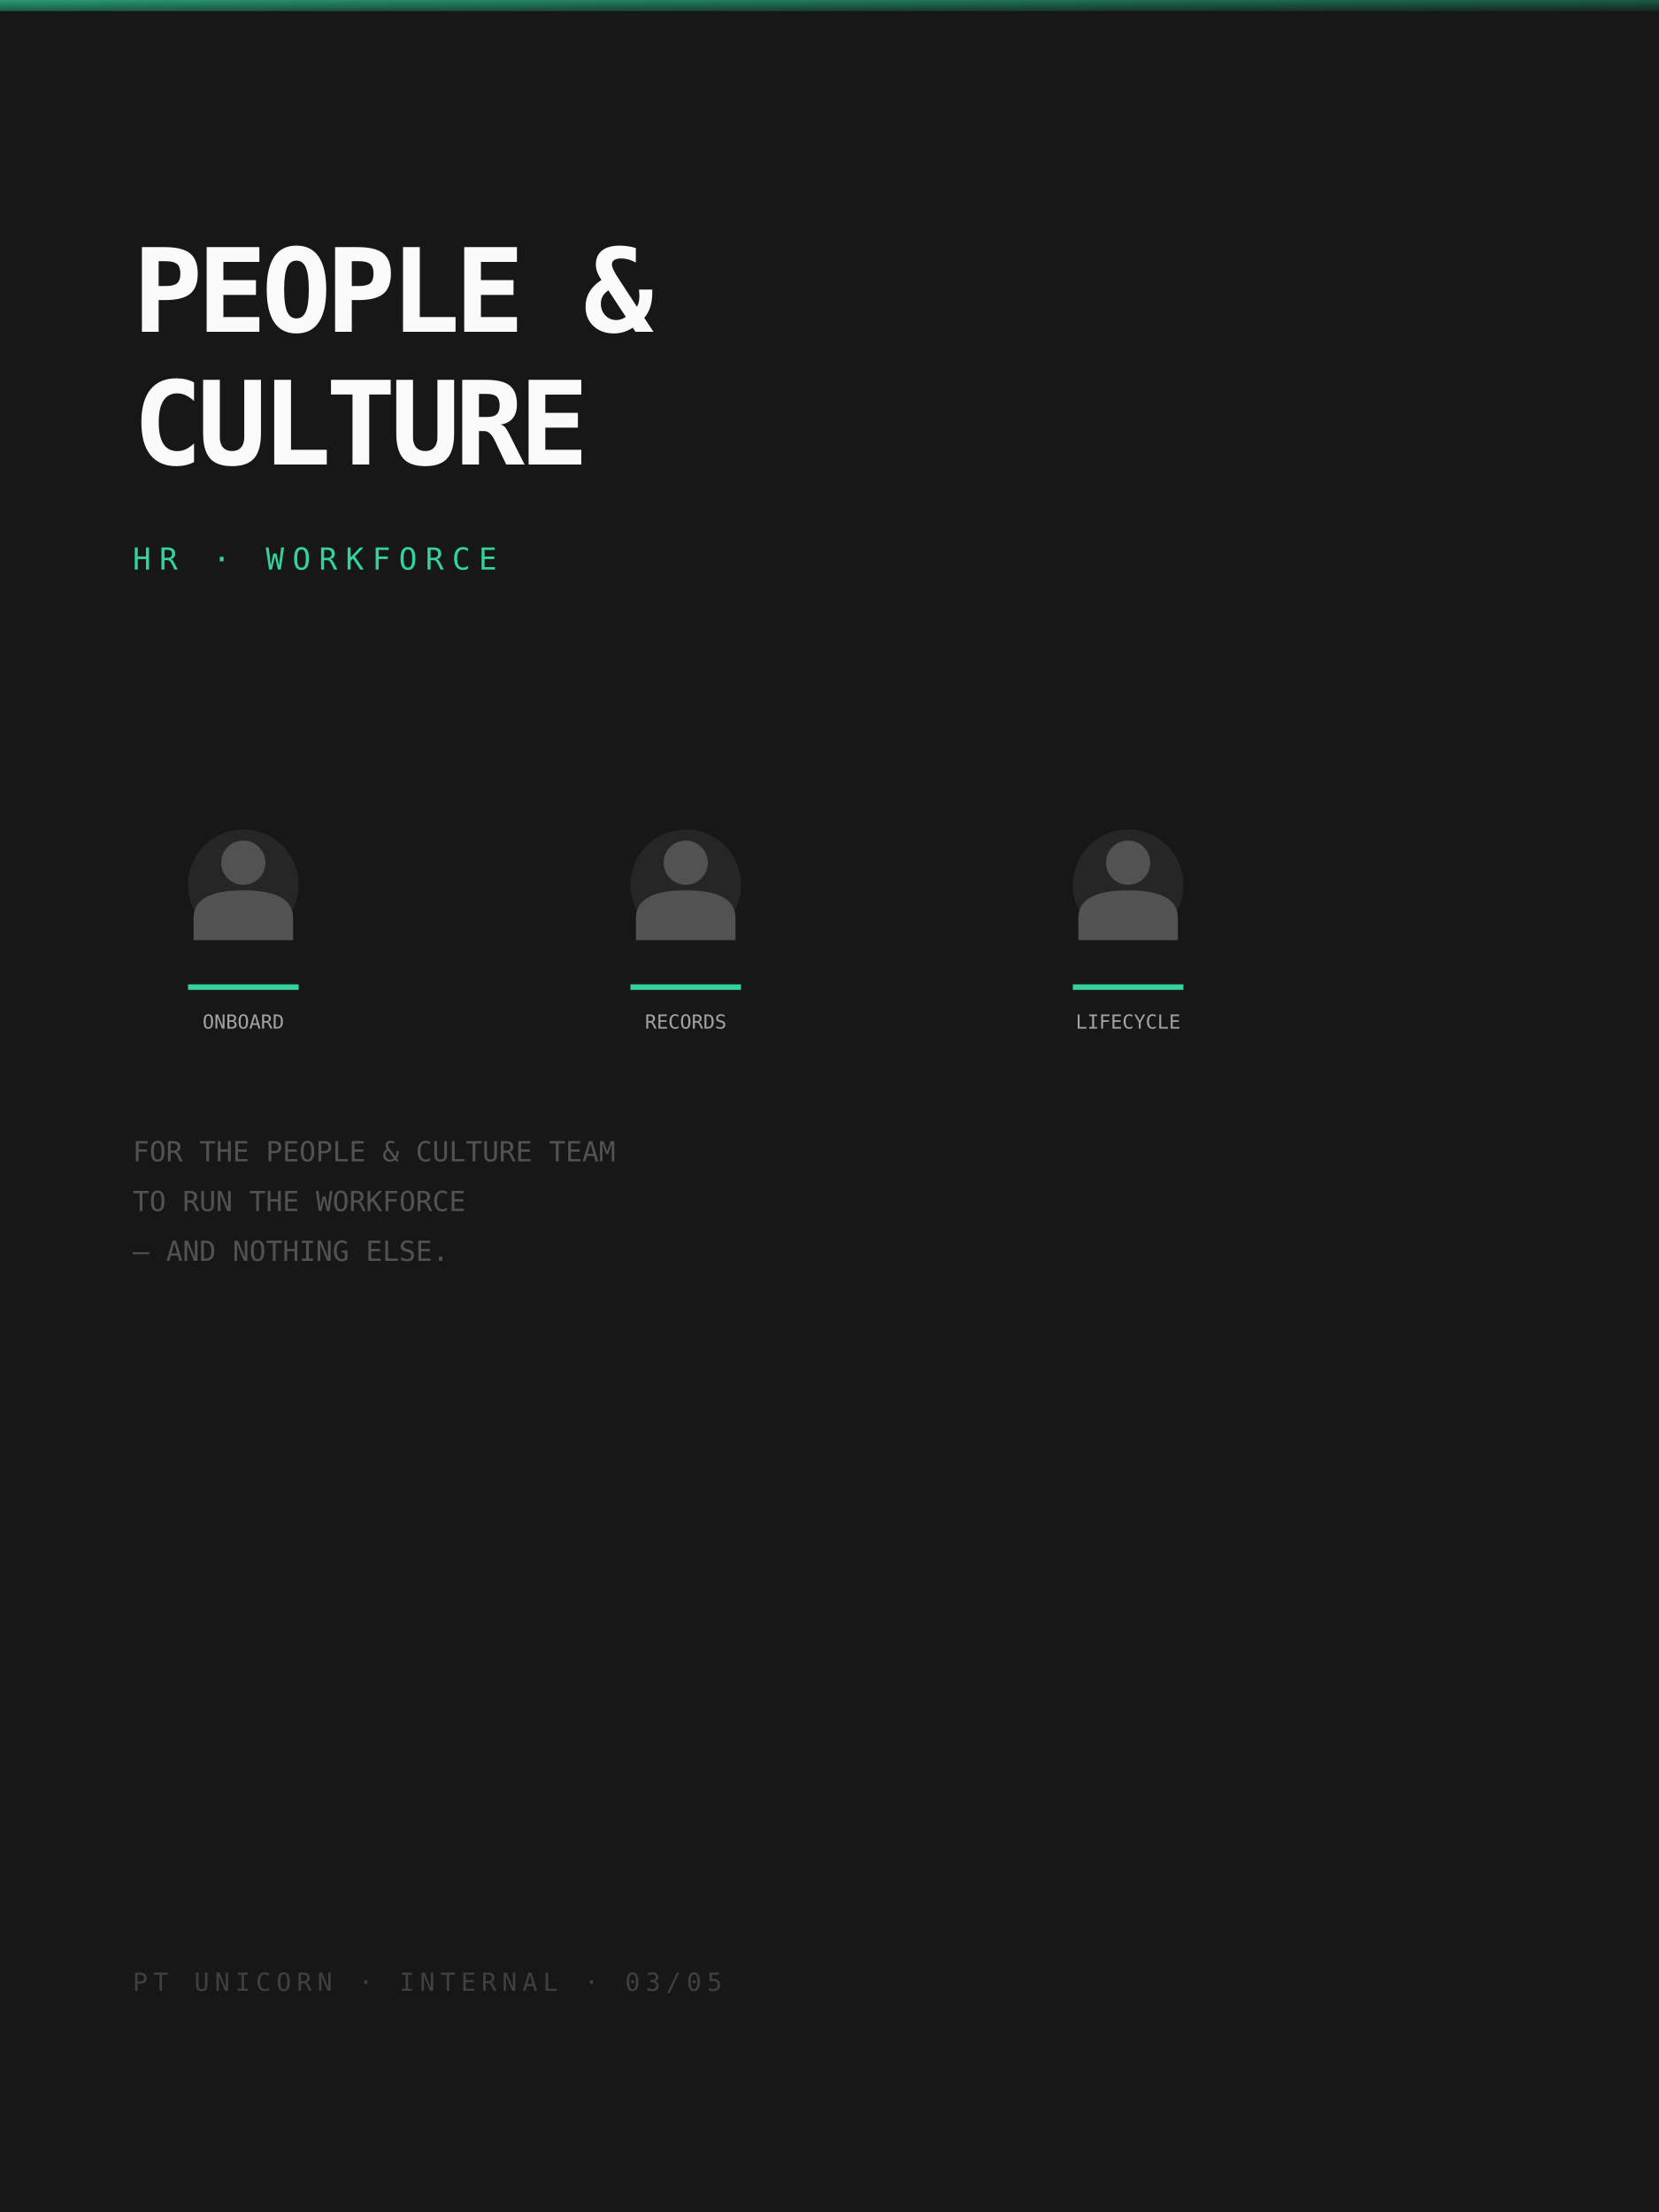
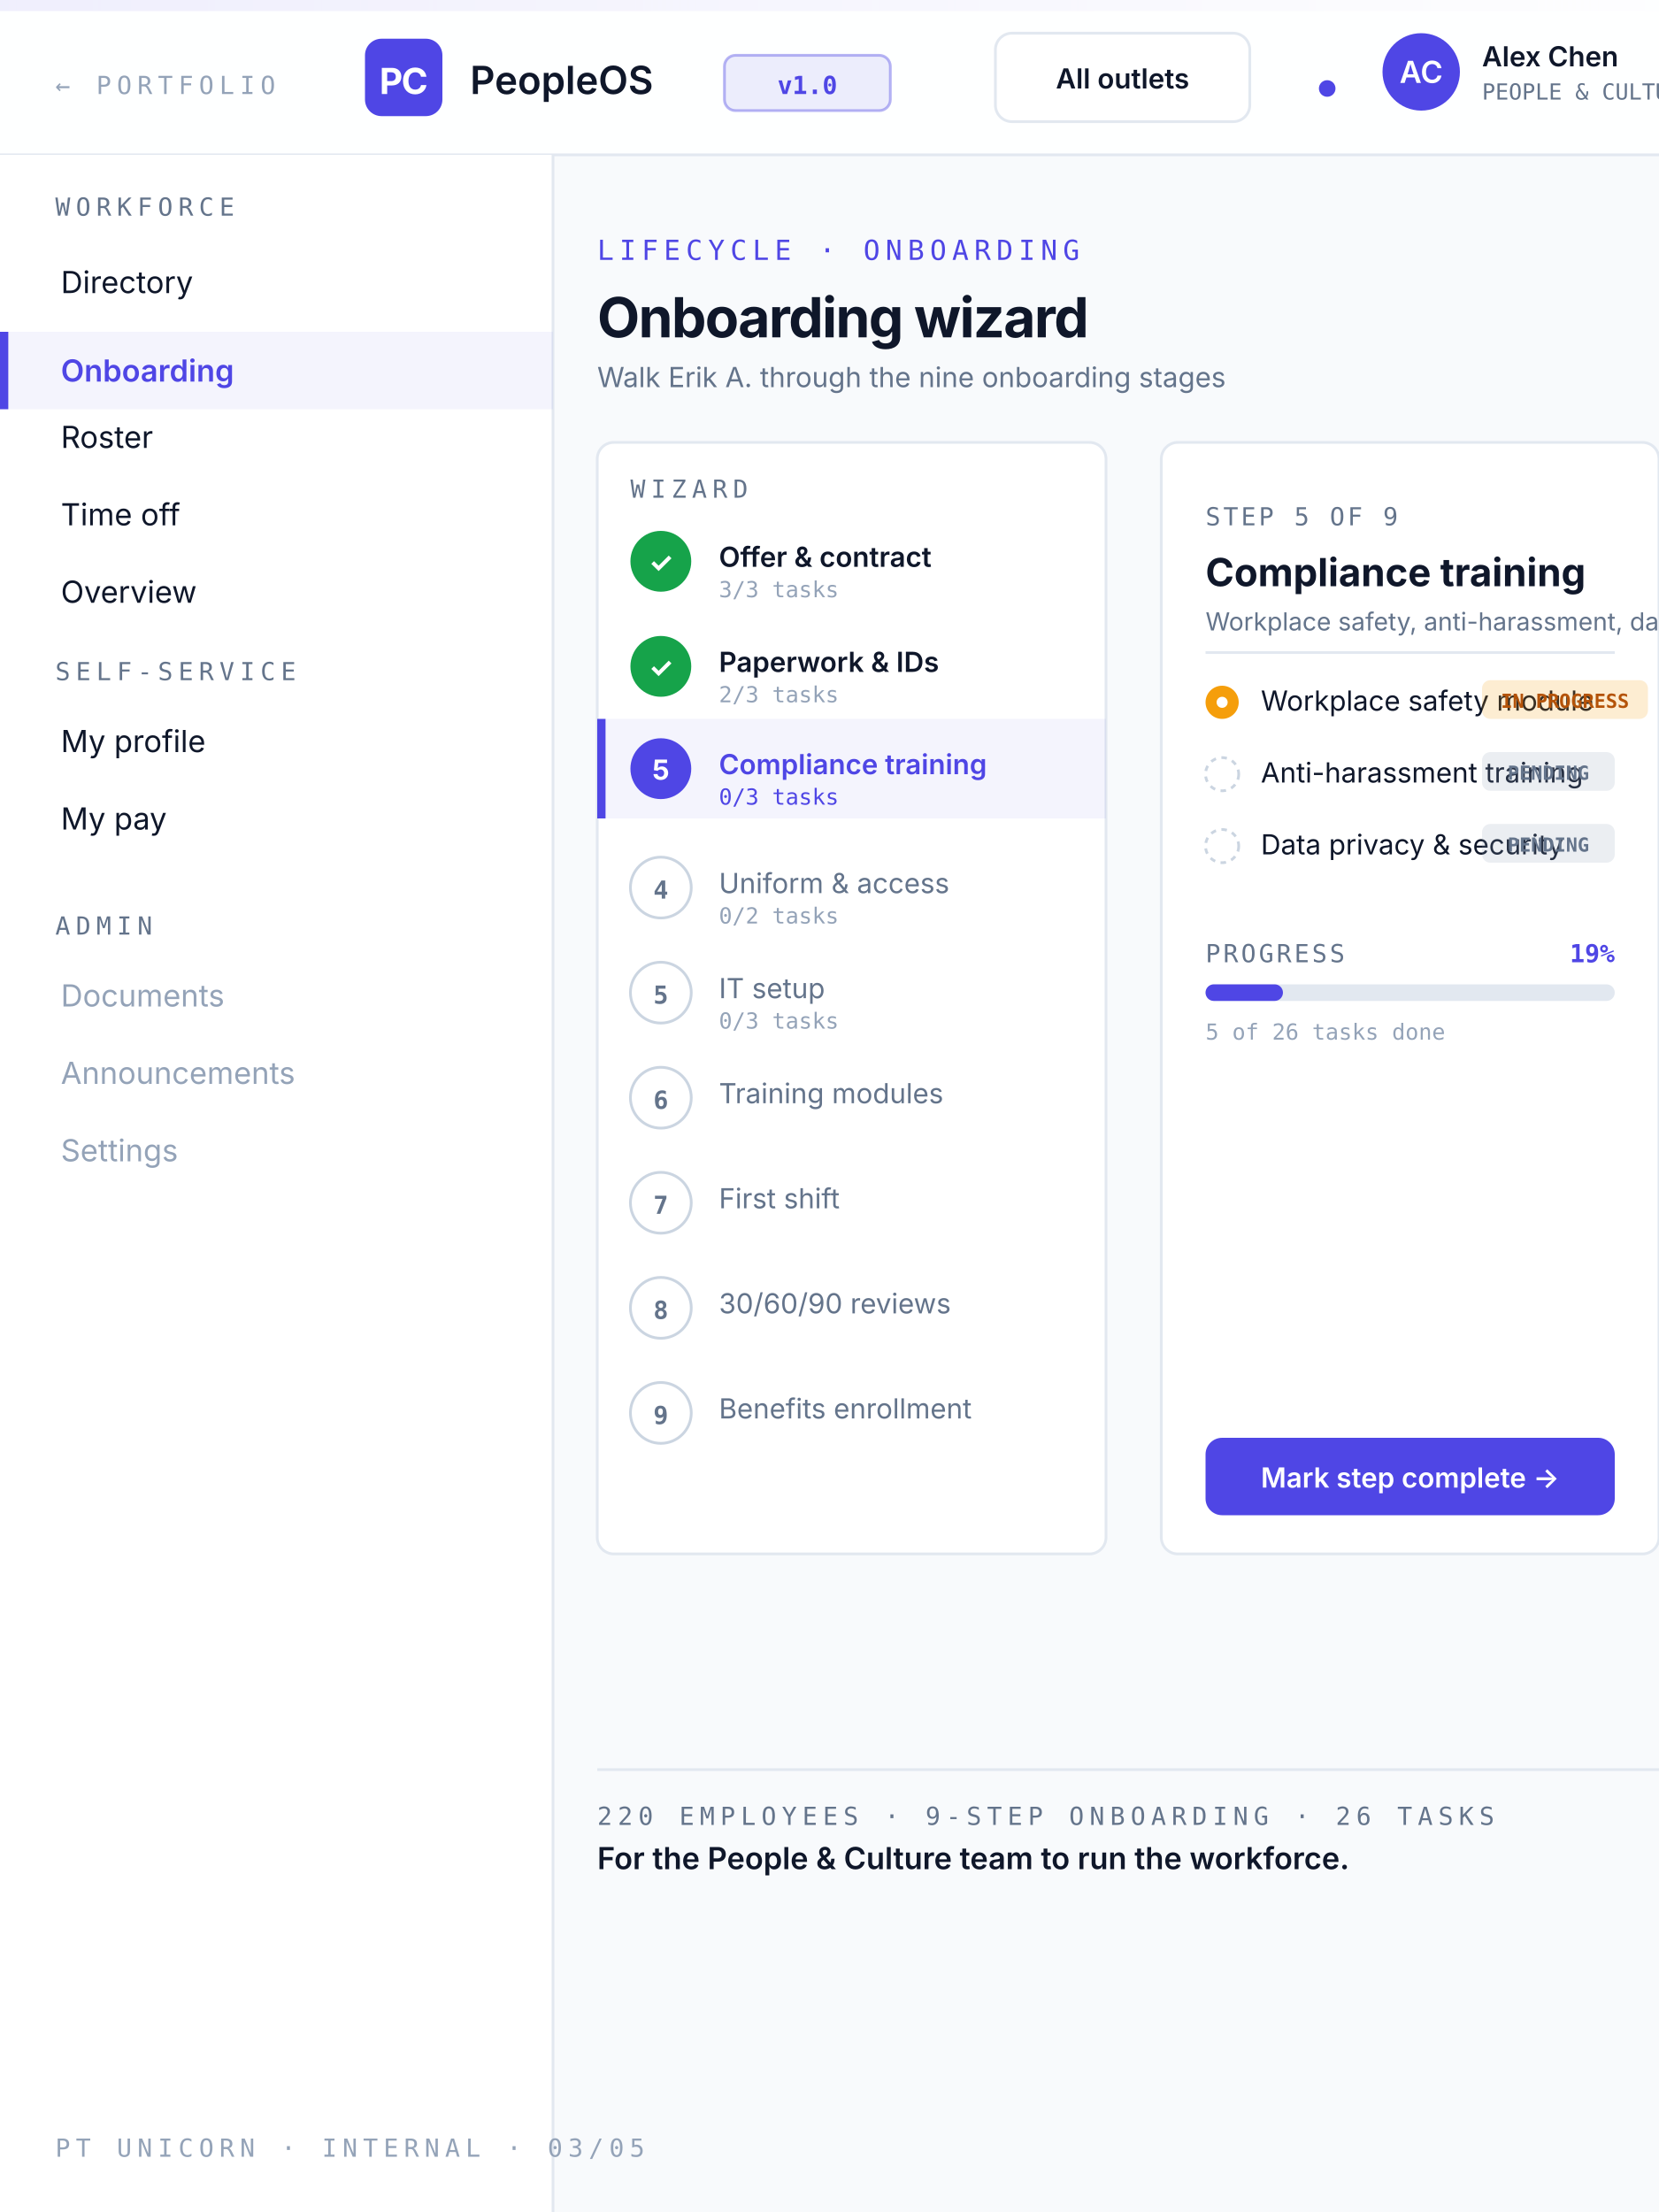
<svg xmlns="http://www.w3.org/2000/svg" viewBox="0 0 600 800" width="600" height="800">
  <defs>
-     <linearGradient id="g3" x1="0" y1="0" x2="1" y2="1">
-       <stop offset="0%" stop-color="#34d399" stop-opacity="0.7" />
-       <stop offset="100%" stop-color="#10b981" stop-opacity="0.1" />
+     <linearGradient id="pc-line" x1="0" y1="0" x2="1" y2="0">
+       <stop offset="0%" stop-color="#4F46E5" stop-opacity="0.9" />
+       <stop offset="100%" stop-color="#4F46E5" stop-opacity="0.05" />
    </linearGradient>
  </defs>
-   <rect width="600" height="800" fill="#171717" />
-   <rect x="0" y="0" width="600" height="4" fill="url(#g3)" />
-   <g transform="translate(48, 120)">
-     <text x="0" y="0" font-family="ui-monospace, SFMono-Regular, Menlo, monospace" font-size="42" font-weight="700" fill="#fafafa" letter-spacing="-2">PEOPLE &amp;</text>
-     <text x="0" y="48" font-family="ui-monospace, SFMono-Regular, Menlo, monospace" font-size="42" font-weight="700" fill="#fafafa" letter-spacing="-2">CULTURE</text>
-     <text x="0" y="86" font-family="ui-monospace, SFMono-Regular, Menlo, monospace" font-size="11" fill="#34d399" letter-spacing="3">HR  ·  WORKFORCE</text>
-   </g>
-   <g transform="translate(48, 280)">
-     <g>
-       <circle cx="40" cy="40" r="20" fill="#262626" />
-       <circle cx="40" cy="32" r="8" fill="#525252" />
-       <path d="M22 52 Q22 42 40 42 Q58 42 58 52 L58 60 L22 60 Z" fill="#525252" />
-       <rect x="20" y="76" width="40" height="2" fill="#34d399" />
-       <text x="40" y="92" text-anchor="middle" font-family="ui-monospace, SFMono-Regular, Menlo, monospace" font-size="7" fill="#a3a3a3">ONBOARD</text>
+   <rect width="600" height="800" fill="#f8fafc" />
+   <rect x="0" y="0" width="600" height="4" fill="url(#pc-line)" />
+   <g transform="translate(0, 0)">
+     <rect width="600" height="56" fill="#ffffff" fill-opacity="0.9" />
+     <line x1="0" y1="56" x2="600" y2="56" stroke="#e2e8f0" />
+     <text x="20" y="34" font-family="ui-monospace, SFMono-Regular, Menlo, monospace" font-size="9" fill="#94a3b8" letter-spacing="2">← PORTFOLIO</text>
+     <g transform="translate(132, 14)">
+       <rect width="28" height="28" rx="6" fill="#4F46E5" />
+       <text x="14" y="20" text-anchor="middle" font-family="Inter, system-ui, sans-serif" font-size="13" font-weight="700" fill="#ffffff" letter-spacing="-0.5">PC</text>
    </g>
-     <g transform="translate(160, 0)">
-       <circle cx="40" cy="40" r="20" fill="#262626" />
-       <circle cx="40" cy="32" r="8" fill="#525252" />
-       <path d="M22 52 Q22 42 40 42 Q58 42 58 52 L58 60 L22 60 Z" fill="#525252" />
-       <rect x="20" y="76" width="40" height="2" fill="#34d399" />
-       <text x="40" y="92" text-anchor="middle" font-family="ui-monospace, SFMono-Regular, Menlo, monospace" font-size="7" fill="#a3a3a3">RECORDS</text>
+     <text x="170" y="34" font-family="Inter, system-ui, sans-serif" font-size="14" font-weight="600" fill="#0f172a">PeopleOS</text>
+     <rect x="262" y="20" width="60" height="20" rx="4" fill="#4F46E5" fill-opacity="0.1" stroke="#4F46E5" stroke-opacity="0.4" />
+     <text x="292" y="34" text-anchor="middle" font-family="ui-monospace, SFMono-Regular, Menlo, monospace" font-size="9" font-weight="600" fill="#4F46E5">v1.0</text>
+     <g transform="translate(360, 12)">
+       <rect width="92" height="32" rx="6" fill="#ffffff" stroke="#e2e8f0" />
+       <text x="46" y="20" text-anchor="middle" font-family="Inter, system-ui, sans-serif" font-size="10" fill="#0f172a" font-weight="600">All outlets</text>
    </g>
-     <g transform="translate(320, 0)">
-       <circle cx="40" cy="40" r="20" fill="#262626" />
-       <circle cx="40" cy="32" r="8" fill="#525252" />
-       <path d="M22 52 Q22 42 40 42 Q58 42 58 52 L58 60 L22 60 Z" fill="#525252" />
-       <rect x="20" y="76" width="40" height="2" fill="#34d399" />
-       <text x="40" y="92" text-anchor="middle" font-family="ui-monospace, SFMono-Regular, Menlo, monospace" font-size="7" fill="#a3a3a3">LIFECYCLE</text>
+     <g transform="translate(466, 18)">
+       <circle cx="14" cy="14" r="3" fill="#4F46E5" />
+     </g>
+     <g transform="translate(500, 12)">
+       <circle cx="14" cy="14" r="14" fill="#4F46E5" />
+       <text x="14" y="18" text-anchor="middle" font-family="Inter, system-ui, sans-serif" font-size="11" font-weight="600" fill="#ffffff">AC</text>
+       <text x="36" y="12" font-family="Inter, system-ui, sans-serif" font-size="10" font-weight="600" fill="#0f172a">Alex Chen</text>
+       <text x="36" y="24" font-family="ui-monospace, SFMono-Regular, Menlo, monospace" font-size="8" fill="#64748b">PEOPLE &amp; CULTURE</text>
    </g>
  </g>
-   <g transform="translate(48, 420)" font-family="ui-monospace, SFMono-Regular, Menlo, monospace" font-size="10" fill="#525252">
-     <text x="0" y="0">FOR THE PEOPLE &amp; CULTURE TEAM</text>
-     <text x="0" y="18">TO RUN THE WORKFORCE</text>
-     <text x="0" y="36">— AND NOTHING ELSE.</text>
+   <g transform="translate(0, 56)">
+     <rect width="200" height="744" fill="#ffffff" />
+     <line x1="200" y1="0" x2="200" y2="744" stroke="#e2e8f0" />
+     <text x="20" y="22" font-family="ui-monospace, SFMono-Regular, Menlo, monospace" font-size="9" fill="#64748b" letter-spacing="2">WORKFORCE</text>
+     <g font-family="Inter, system-ui, sans-serif" font-size="11" fill="#0f172a">
+       <g transform="translate(0, 36)">
+         <text x="22" y="14">Directory</text>
+       </g>
+       <g transform="translate(0, 64)">
+         <rect width="200" height="28" fill="#4F46E5" fill-opacity="0.06" />
+         <rect width="3" height="28" fill="#4F46E5" />
+         <text x="22" y="18" font-weight="600" fill="#4F46E5">Onboarding</text>
+       </g>
+       <g transform="translate(0, 92)">
+         <text x="22" y="14">Roster</text>
+       </g>
+       <g transform="translate(0, 120)">
+         <text x="22" y="14">Time off</text>
+       </g>
+       <g transform="translate(0, 148)">
+         <text x="22" y="14">Overview</text>
+       </g>
+     </g>
+     <text x="20" y="190" font-family="ui-monospace, SFMono-Regular, Menlo, monospace" font-size="9" fill="#64748b" letter-spacing="2">SELF-SERVICE</text>
+     <g font-family="Inter, system-ui, sans-serif" font-size="11" fill="#0f172a">
+       <text x="22" y="216">My profile</text>
+       <text x="22" y="244">My pay</text>
+     </g>
+     <text x="20" y="282" font-family="ui-monospace, SFMono-Regular, Menlo, monospace" font-size="9" fill="#64748b" letter-spacing="2">ADMIN</text>
+     <g font-family="Inter, system-ui, sans-serif" font-size="11" fill="#94a3b8">
+       <text x="22" y="308">Documents</text>
+       <text x="22" y="336">Announcements</text>
+       <text x="22" y="364">Settings</text>
+     </g>
  </g>
-   <g transform="translate(48, 720)">
-     <text font-family="ui-monospace, SFMono-Regular, Menlo, monospace" font-size="9" fill="#404040" letter-spacing="2">PT UNICORN · INTERNAL · 03/05</text>
+   <g transform="translate(216, 80)">
+     <text x="0" y="14" font-family="ui-monospace, SFMono-Regular, Menlo, monospace" font-size="10" fill="#4F46E5" letter-spacing="2">LIFECYCLE · ONBOARDING</text>
+     <text x="0" y="42" font-family="Inter, system-ui, sans-serif" font-size="20" font-weight="700" fill="#0f172a" letter-spacing="-0.5">Onboarding wizard</text>
+     <text x="0" y="60" font-family="Inter, system-ui, sans-serif" font-size="10" fill="#64748b">Walk Erik A. through the nine onboarding stages</text>
+     <g transform="translate(0, 80)" font-family="Inter, system-ui, sans-serif">
+       <rect width="184" height="402" rx="6" fill="#ffffff" stroke="#e2e8f0" />
+       <text x="12" y="20" font-family="ui-monospace, SFMono-Regular, Menlo, monospace" font-size="9" fill="#64748b" letter-spacing="2">WIZARD</text>
+       <g transform="translate(12, 32)">
+         <circle cx="11" cy="11" r="11" fill="#16a34a" />
+         <text x="11" y="15" text-anchor="middle" font-family="Inter, system-ui, sans-serif" font-size="10" font-weight="700" fill="#ffffff">✓</text>
+         <text x="32" y="13" font-size="10" font-weight="600" fill="#0f172a">Offer &amp; contract</text>
+         <text x="32" y="24" font-family="ui-monospace, SFMono-Regular, Menlo, monospace" font-size="8" fill="#94a3b8">3/3 tasks</text>
+       </g>
+       <g transform="translate(12, 70)">
+         <circle cx="11" cy="11" r="11" fill="#16a34a" />
+         <text x="11" y="15" text-anchor="middle" font-family="Inter, system-ui, sans-serif" font-size="10" font-weight="700" fill="#ffffff">✓</text>
+         <text x="32" y="13" font-size="10" font-weight="600" fill="#0f172a">Paperwork &amp; IDs</text>
+         <text x="32" y="24" font-family="ui-monospace, SFMono-Regular, Menlo, monospace" font-size="8" fill="#94a3b8">2/3 tasks</text>
+       </g>
+       <g transform="translate(0, 100)">
+         <rect width="184" height="36" fill="#4F46E5" fill-opacity="0.06" />
+         <rect width="3" height="36" fill="#4F46E5" />
+         <circle cx="23" cy="18" r="11" fill="#4F46E5" />
+         <text x="23" y="22" text-anchor="middle" font-family="Inter, system-ui, sans-serif" font-size="10" font-weight="700" fill="#ffffff">5</text>
+         <text x="44" y="20" font-size="10" font-weight="600" fill="#4F46E5">Compliance training</text>
+         <text x="44" y="31" font-family="ui-monospace, SFMono-Regular, Menlo, monospace" font-size="8" fill="#4F46E5">0/3 tasks</text>
+       </g>
+       <g transform="translate(12, 150)">
+         <circle cx="11" cy="11" r="11" fill="none" stroke="#cbd5e1" />
+         <text x="11" y="15" text-anchor="middle" font-family="ui-monospace, SFMono-Regular, Menlo, monospace" font-size="9" font-weight="600" fill="#64748b">4</text>
+         <text x="32" y="13" font-size="10" fill="#64748b">Uniform &amp; access</text>
+         <text x="32" y="24" font-family="ui-monospace, SFMono-Regular, Menlo, monospace" font-size="8" fill="#94a3b8">0/2 tasks</text>
+       </g>
+       <g transform="translate(12, 188)">
+         <circle cx="11" cy="11" r="11" fill="none" stroke="#cbd5e1" />
+         <text x="11" y="15" text-anchor="middle" font-family="ui-monospace, SFMono-Regular, Menlo, monospace" font-size="9" font-weight="600" fill="#64748b">5</text>
+         <text x="32" y="13" font-size="10" fill="#64748b">IT setup</text>
+         <text x="32" y="24" font-family="ui-monospace, SFMono-Regular, Menlo, monospace" font-size="8" fill="#94a3b8">0/3 tasks</text>
+       </g>
+       <g transform="translate(12, 226)">
+         <circle cx="11" cy="11" r="11" fill="none" stroke="#cbd5e1" />
+         <text x="11" y="15" text-anchor="middle" font-family="ui-monospace, SFMono-Regular, Menlo, monospace" font-size="9" font-weight="600" fill="#64748b">6</text>
+         <text x="32" y="13" font-size="10" fill="#64748b">Training modules</text>
+       </g>
+       <g transform="translate(12, 264)">
+         <circle cx="11" cy="11" r="11" fill="none" stroke="#cbd5e1" />
+         <text x="11" y="15" text-anchor="middle" font-family="ui-monospace, SFMono-Regular, Menlo, monospace" font-size="9" font-weight="600" fill="#64748b">7</text>
+         <text x="32" y="13" font-size="10" fill="#64748b">First shift</text>
+       </g>
+       <g transform="translate(12, 302)">
+         <circle cx="11" cy="11" r="11" fill="none" stroke="#cbd5e1" />
+         <text x="11" y="15" text-anchor="middle" font-family="ui-monospace, SFMono-Regular, Menlo, monospace" font-size="9" font-weight="600" fill="#64748b">8</text>
+         <text x="32" y="13" font-size="10" fill="#64748b">30/60/90 reviews</text>
+       </g>
+       <g transform="translate(12, 340)">
+         <circle cx="11" cy="11" r="11" fill="none" stroke="#cbd5e1" />
+         <text x="11" y="15" text-anchor="middle" font-family="ui-monospace, SFMono-Regular, Menlo, monospace" font-size="9" font-weight="600" fill="#64748b">9</text>
+         <text x="32" y="13" font-size="10" fill="#64748b">Benefits enrollment</text>
+       </g>
+     </g>
+     <g transform="translate(204, 80)">
+       <rect width="180" height="402" rx="6" fill="#ffffff" stroke="#e2e8f0" />
+       <g transform="translate(16, 16)">
+         <text x="0" y="14" font-family="ui-monospace, SFMono-Regular, Menlo, monospace" font-size="9" fill="#64748b" letter-spacing="1">STEP 5 OF 9</text>
+         <text x="0" y="36" font-family="Inter, system-ui, sans-serif" font-size="14" font-weight="700" fill="#0f172a">Compliance training</text>
+         <text x="0" y="52" font-family="Inter, system-ui, sans-serif" font-size="9" fill="#64748b">Workplace safety, anti-harassment, data privacy.</text>
+       </g>
+       <line x1="16" y1="76" x2="164" y2="76" stroke="#e2e8f0" />
+       <g transform="translate(16, 88)" font-family="Inter, system-ui, sans-serif">
+         <g>
+           <circle cx="6" cy="6" r="6" fill="#f59e0b" />
+           <circle cx="6" cy="6" r="2" fill="#ffffff" />
+           <text x="20" y="9" font-size="10" fill="#0f172a">Workplace safety module</text>
+           <rect x="100" y="-2" width="60" height="14" rx="3" fill="#f59e0b" fill-opacity="0.18" />
+           <text x="130" y="8" text-anchor="middle" font-family="ui-monospace, SFMono-Regular, Menlo, monospace" font-size="7" font-weight="600" fill="#b45309">IN PROGRESS</text>
+         </g>
+         <g transform="translate(0, 26)">
+           <circle cx="6" cy="6" r="6" fill="none" stroke="#cbd5e1" stroke-dasharray="2 2" />
+           <text x="20" y="9" font-size="10" fill="#0f172a">Anti-harassment training</text>
+           <rect x="100" y="-2" width="48" height="14" rx="3" fill="#94a3b8" fill-opacity="0.18" />
+           <text x="124" y="8" text-anchor="middle" font-family="ui-monospace, SFMono-Regular, Menlo, monospace" font-size="7" font-weight="600" fill="#64748b">PENDING</text>
+         </g>
+         <g transform="translate(0, 52)">
+           <circle cx="6" cy="6" r="6" fill="none" stroke="#cbd5e1" stroke-dasharray="2 2" />
+           <text x="20" y="9" font-size="10" fill="#0f172a">Data privacy &amp; security</text>
+           <rect x="100" y="-2" width="48" height="14" rx="3" fill="#94a3b8" fill-opacity="0.18" />
+           <text x="124" y="8" text-anchor="middle" font-family="ui-monospace, SFMono-Regular, Menlo, monospace" font-size="7" font-weight="600" fill="#64748b">PENDING</text>
+         </g>
+       </g>
+       <g transform="translate(16, 188)">
+         <text x="0" y="0" font-family="ui-monospace, SFMono-Regular, Menlo, monospace" font-size="9" fill="#64748b" letter-spacing="1">PROGRESS</text>
+         <text x="148" y="0" text-anchor="end" font-family="ui-monospace, SFMono-Regular, Menlo, monospace" font-size="9" fill="#4F46E5" font-weight="600">19%</text>
+         <rect y="8" width="148" height="6" rx="3" fill="#e2e8f0" />
+         <rect y="8" width="28" height="6" rx="3" fill="#4F46E5" />
+         <text x="0" y="28" font-family="ui-monospace, SFMono-Regular, Menlo, monospace" font-size="8" fill="#94a3b8">5 of 26 tasks done</text>
+       </g>
+       <g transform="translate(16, 360)">
+         <rect width="148" height="28" rx="6" fill="#4F46E5" />
+         <text x="74" y="18" text-anchor="middle" font-family="Inter, system-ui, sans-serif" font-size="10" font-weight="600" fill="#ffffff">Mark step complete →</text>
+       </g>
+     </g>
  </g>
+   <g transform="translate(216, 640)">
+     <line x1="0" y1="0" x2="384" y2="0" stroke="#e2e8f0" />
+     <text x="0" y="20" font-family="ui-monospace, SFMono-Regular, Menlo, monospace" font-size="9" fill="#64748b" letter-spacing="2">220 EMPLOYEES  ·  9-STEP ONBOARDING  ·  26 TASKS</text>
+     <text x="0" y="36" font-family="Inter, system-ui, sans-serif" font-size="11" fill="#0f172a" font-weight="600">For the People &amp; Culture team to run the workforce.</text>
+   </g>
+   <text x="20" y="780" font-family="ui-monospace, SFMono-Regular, Menlo, monospace" font-size="9" fill="#94a3b8" letter-spacing="2">PT UNICORN · INTERNAL · 03/05</text>
</svg>
